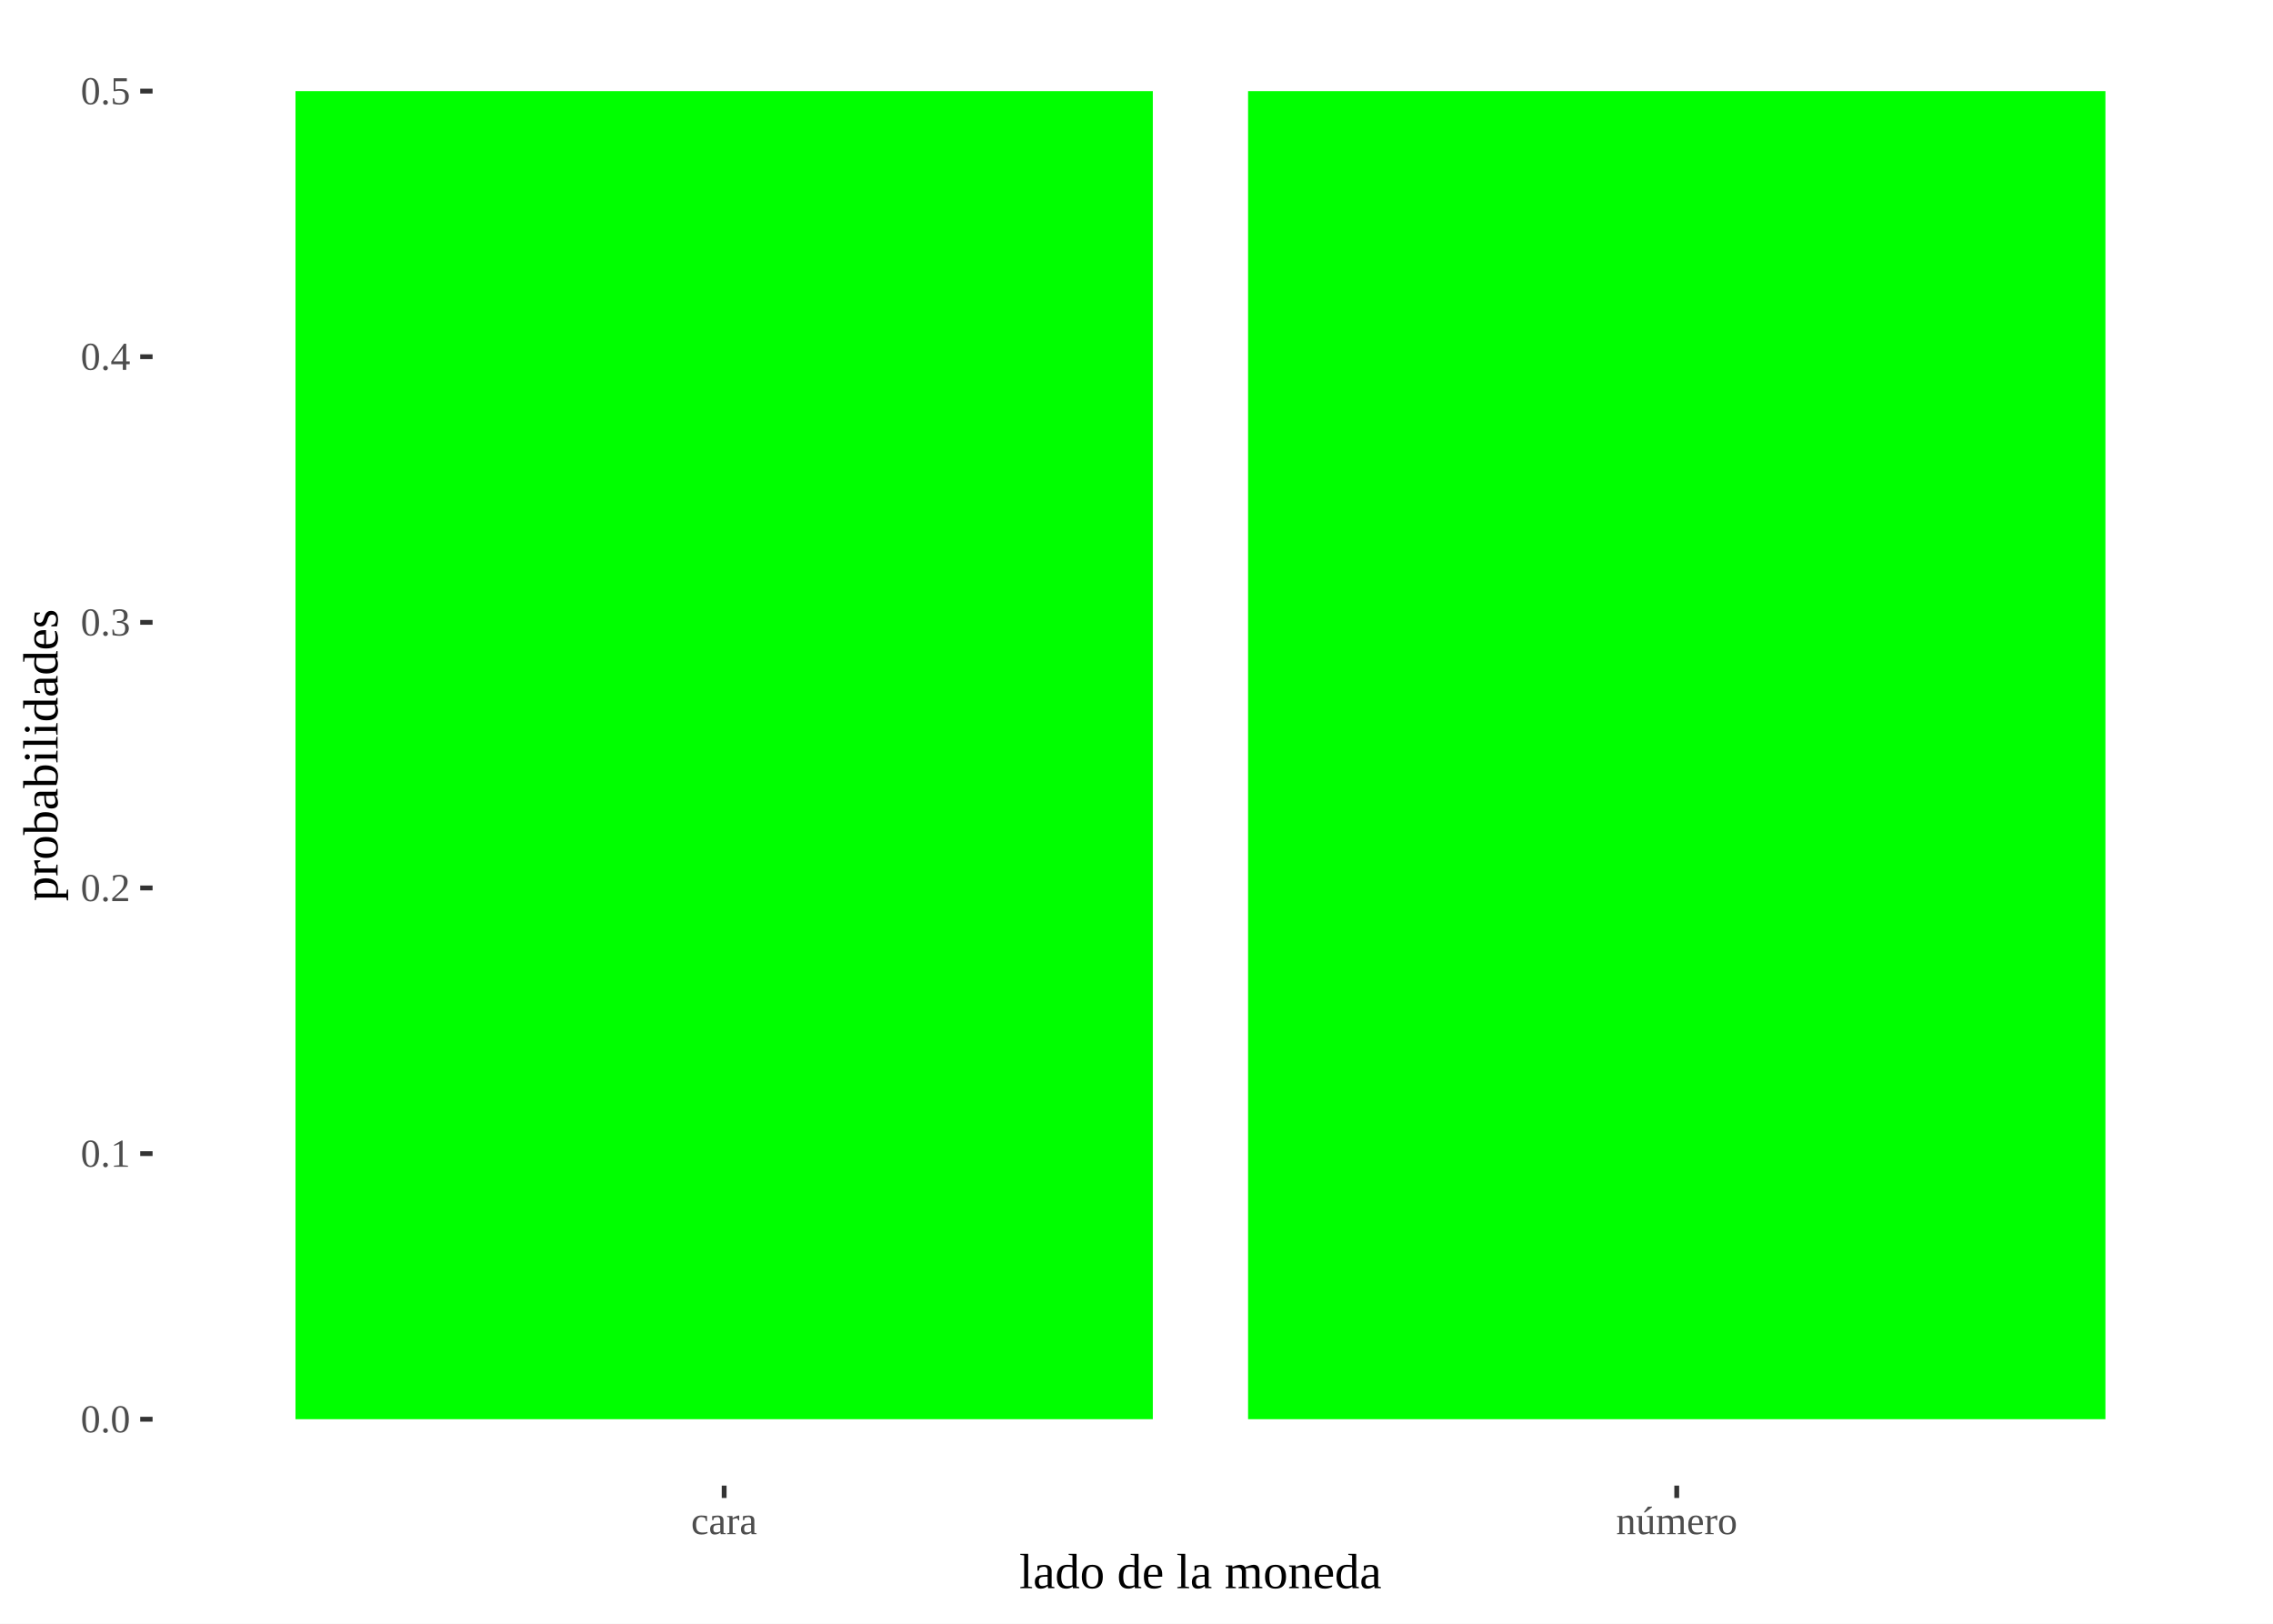
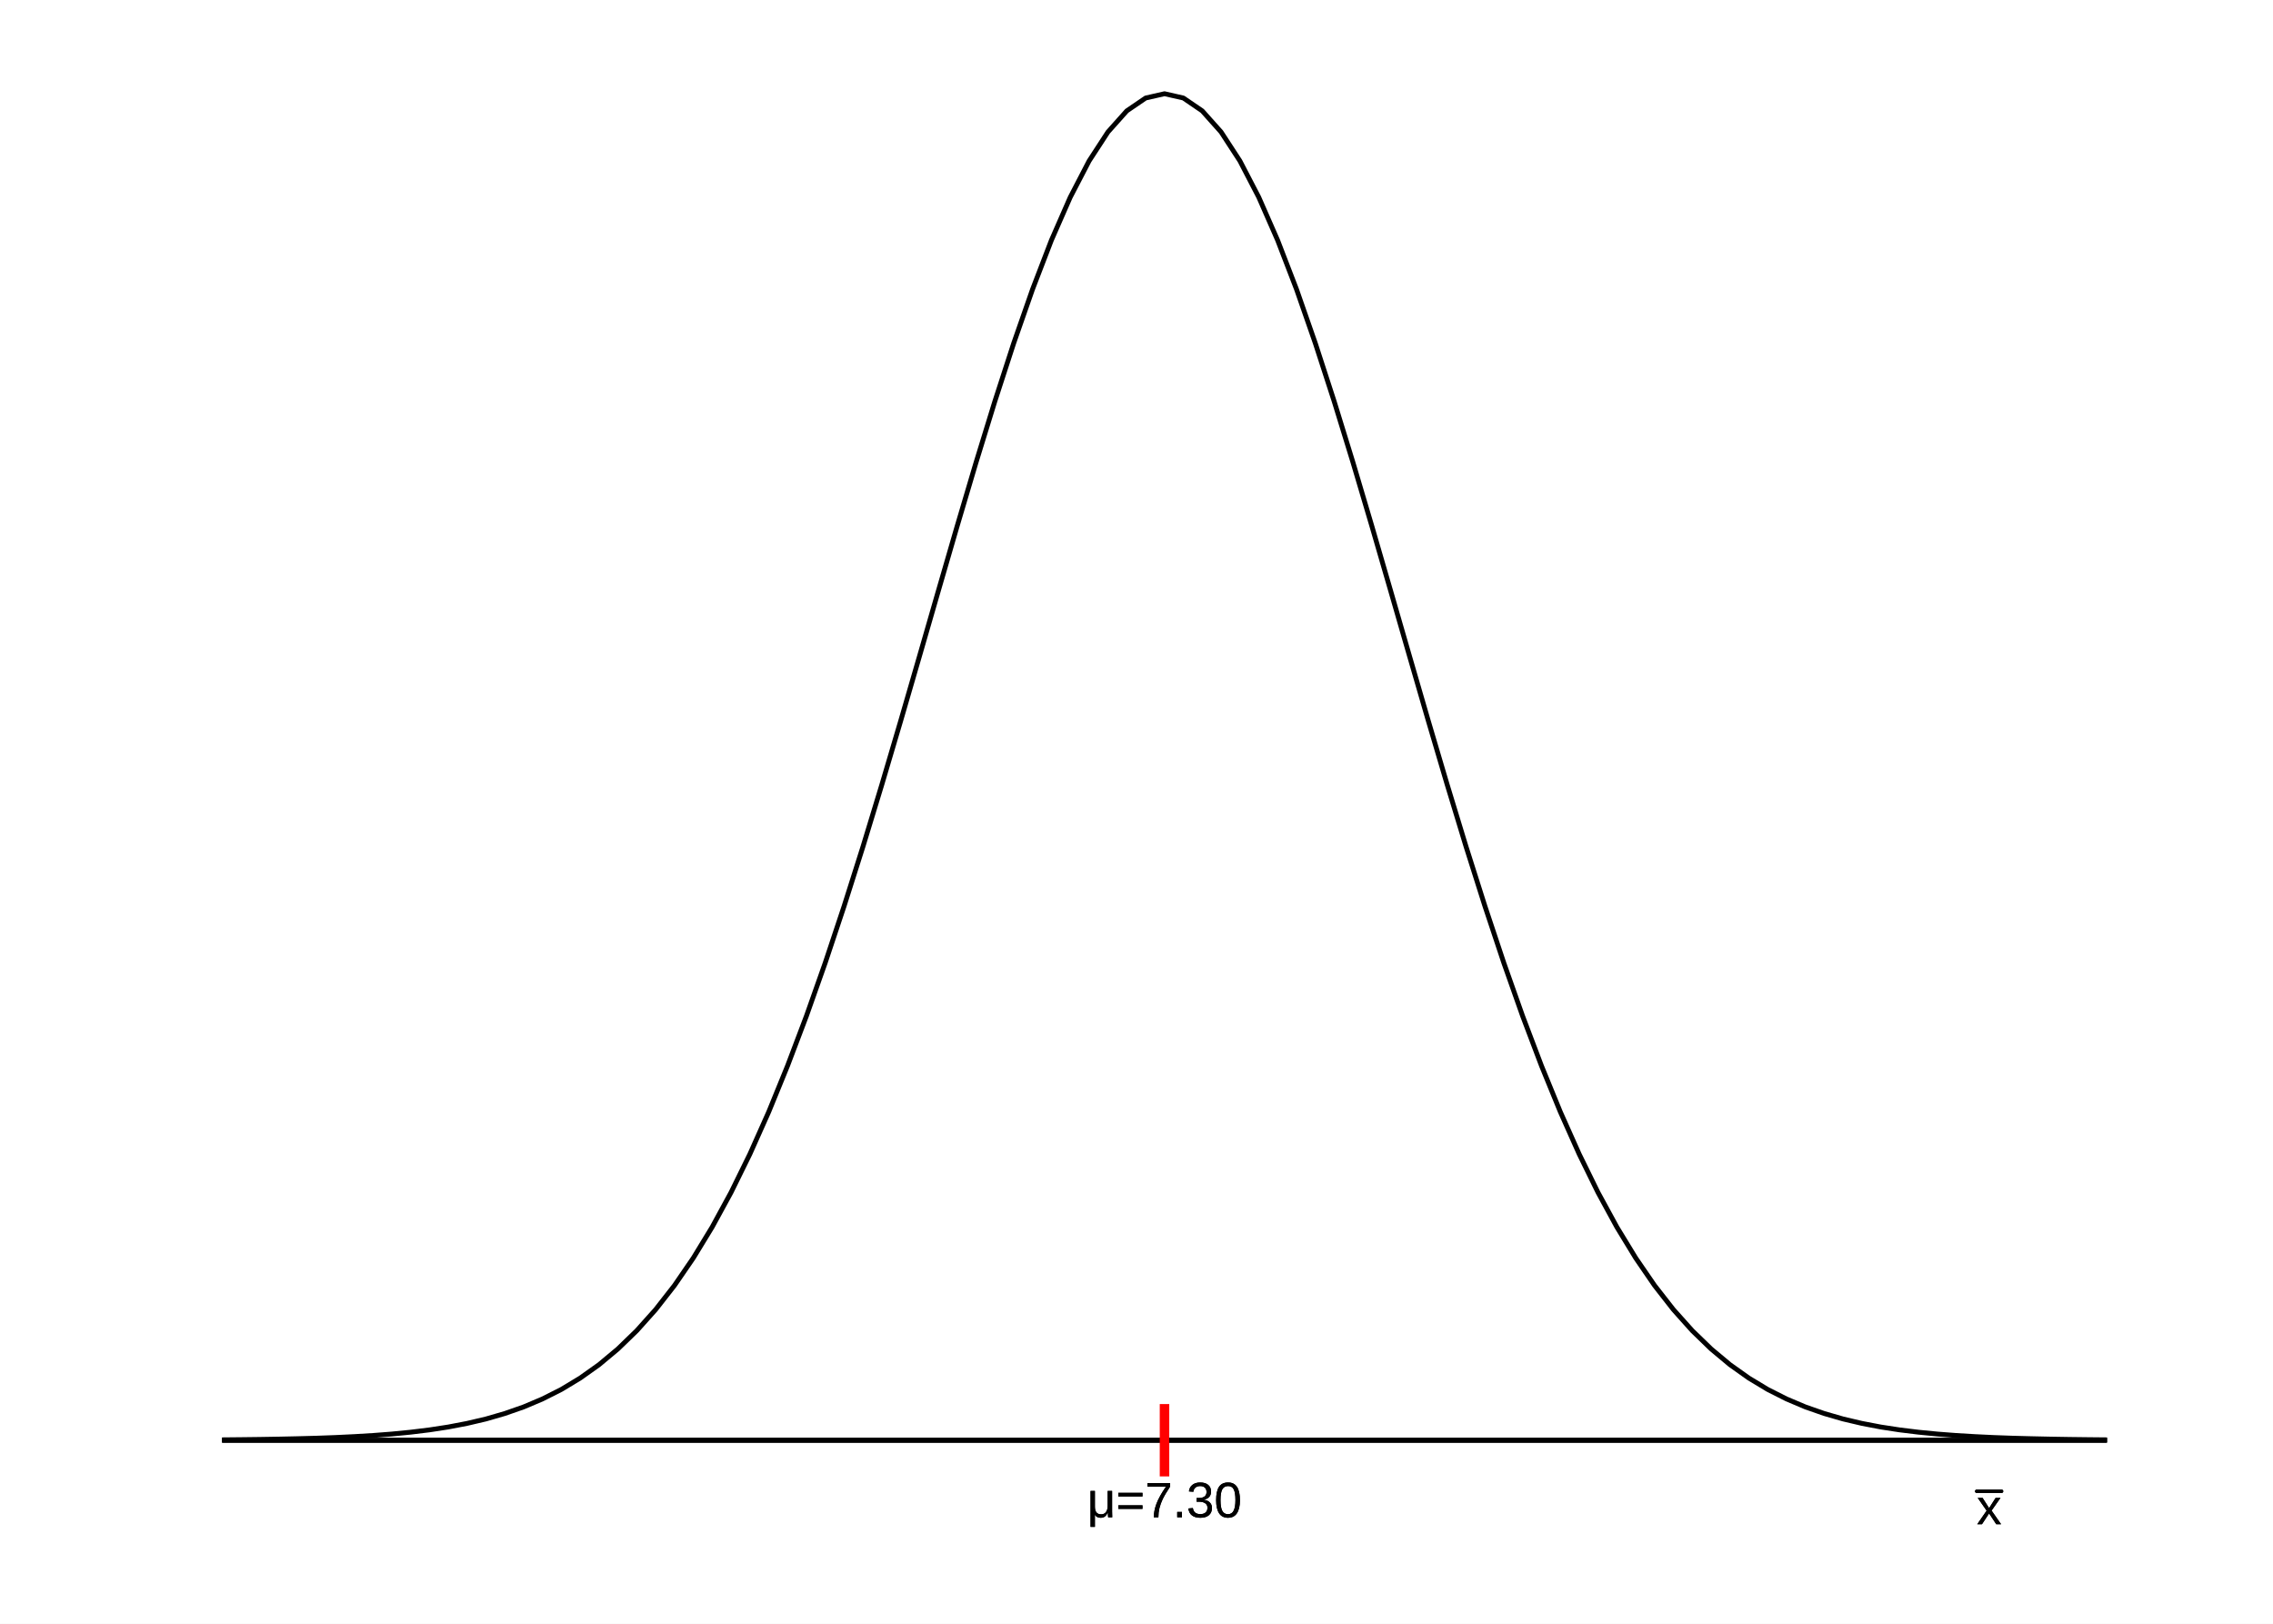
<svg xmlns="http://www.w3.org/2000/svg" viewBox="0 0 504.00 360.00">
  <defs>
    <style type="text/css">
    line, polyline, polygon, path, rect, circle {
      fill: none;
      stroke: #000000;
      stroke-linecap: round;
      stroke-linejoin: round;
      stroke-miterlimit: 10.00;
    }
  </style>
  </defs>
  <rect width="100%" height="100%" style="stroke: none; fill: #FFFFFF;" />
  <defs>
-     <clipPath id="cpMzMuODN8NDk4LjUyfDMyOS4zOHw1LjQ4">
-       <rect x="33.83" y="5.48" width="464.69" height="323.90" />
+     <clipPath id="cpMTcuOTB8NDk4LjUyfDM0Mi4xMHw1LjQ4">
+       <rect x="17.90" y="5.48" width="480.62" height="336.62" />
    </clipPath>
  </defs>
-   <rect x="65.52" y="20.20" width="190.10" height="294.45" style="stroke-width: 1.07; stroke: none; stroke-linecap: square; stroke-linejoin: miter; fill: #00FF00;" clip-path="url(#cpMzMuODN8NDk4LjUyfDMyOS4zOHw1LjQ4)" />
-   <rect x="276.74" y="20.20" width="190.10" height="294.45" style="stroke-width: 1.07; stroke: none; stroke-linecap: square; stroke-linejoin: miter; fill: #00FF00;" clip-path="url(#cpMzMuODN8NDk4LjUyfDMyOS4zOHw1LjQ4)" />
+   <polyline points="49.25,319.22 53.42,319.18 57.60,319.13 61.78,319.06 65.96,318.97 70.14,318.86 74.32,318.71 78.50,318.51 82.68,318.26 86.86,317.94 91.04,317.53 95.22,317.02 99.40,316.38 103.58,315.58 107.76,314.60 111.93,313.39 116.11,311.93 120.29,310.16 124.47,308.05 128.65,305.53 132.83,302.56 137.01,299.07 141.19,295.02 145.37,290.35 149.55,285.00 153.73,278.91 157.91,272.05 162.09,264.38 166.27,255.88 170.45,246.52 174.62,236.31 178.80,225.28 182.98,213.46 187.16,200.91 191.34,187.73 195.52,174.00 199.70,159.87 203.88,145.48 208.06,131.01 212.24,116.62 216.42,102.53 220.60,88.95 224.78,76.07 228.96,64.11 233.13,53.26 237.31,43.73 241.49,35.68 245.67,29.26 249.85,24.58 254.03,21.73 258.21,20.78 262.39,21.73 266.57,24.58 270.75,29.26 274.93,35.68 279.11,43.73 283.29,53.26 287.47,64.11 291.64,76.07 295.82,88.95 300.00,102.53 304.18,116.62 308.36,131.01 312.54,145.48 316.72,159.87 320.90,174.00 325.08,187.73 329.26,200.91 333.44,213.46 337.62,225.28 341.80,236.31 345.98,246.52 350.16,255.88 354.33,264.38 358.51,272.05 362.69,278.91 366.87,285.00 371.05,290.35 375.23,295.02 379.41,299.07 383.59,302.56 387.77,305.53 391.95,308.05 396.13,310.16 400.31,311.93 404.49,313.39 408.67,314.60 412.84,315.58 417.02,316.38 421.20,317.02 425.38,317.53 429.56,317.94 433.74,318.26 437.92,318.51 442.10,318.71 446.28,318.86 450.46,318.97 454.64,319.06 458.82,319.13 463.00,319.18 467.18,319.22 " style="stroke-width: 1.07; stroke-linecap: butt;" clip-path="url(#cpMTcuOTB8NDk4LjUyfDM0Mi4xMHw1LjQ4)" />
+   <line x1="49.25" y1="319.32" x2="467.18" y2="319.32" style="stroke-width: 1.07; stroke-linecap: butt;" clip-path="url(#cpMTcuOTB8NDk4LjUyfDM0Mi4xMHw1LjQ4)" />
+   <line x1="49.25" y1="319.32" x2="467.18" y2="319.32" style="stroke-width: 1.07; stroke-linecap: butt;" clip-path="url(#cpMTcuOTB8NDk4LjUyfDM0Mi4xMHw1LjQ4)" />
+   <g clip-path="url(#cpMTcuOTB8NDk4LjUyfDM0Mi4xMHw1LjQ4)">
+     <text x="241.06" y="336.40" style="font-size: 11.04px; font-family: Arial;" textLength="6.36px" lengthAdjust="spacingAndGlyphs">μ</text>
+   </g>
+   <g clip-path="url(#cpMTcuOTB8NDk4LjUyfDM0Mi4xMHw1LjQ4)">
+     <text x="247.42" y="336.40" style="font-size: 11.04px; font-family: Arial;" textLength="12.59px" lengthAdjust="spacingAndGlyphs">=7</text>
+   </g>
+   <g clip-path="url(#cpMTcuOTB8NDk4LjUyfDM0Mi4xMHw1LjQ4)">
+     <text x="260.01" y="336.40" style="font-size: 11.04px; font-family: Arial;" textLength="3.07px" lengthAdjust="spacingAndGlyphs">.</text>
+   </g>
+   <g clip-path="url(#cpMTcuOTB8NDk4LjUyfDM0Mi4xMHw1LjQ4)">
+     <text x="263.08" y="336.40" style="font-size: 11.04px; font-family: Arial;" textLength="12.28px" lengthAdjust="spacingAndGlyphs">30</text>
+   </g>
+   <g clip-path="url(#cpMTcuOTB8NDk4LjUyfDM0Mi4xMHw1LjQ4)">
+     <text x="241.06" y="336.40" style="font-size: 11.04px; font-family: Arial;" textLength="6.36px" lengthAdjust="spacingAndGlyphs">μ</text>
+   </g>
+   <g clip-path="url(#cpMTcuOTB8NDk4LjUyfDM0Mi4xMHw1LjQ4)">
+     <text x="247.42" y="336.40" style="font-size: 11.04px; font-family: Arial;" textLength="12.59px" lengthAdjust="spacingAndGlyphs">=7</text>
+   </g>
+   <g clip-path="url(#cpMTcuOTB8NDk4LjUyfDM0Mi4xMHw1LjQ4)">
+     <text x="260.01" y="336.40" style="font-size: 11.04px; font-family: Arial;" textLength="3.07px" lengthAdjust="spacingAndGlyphs">.</text>
+   </g>
+   <g clip-path="url(#cpMTcuOTB8NDk4LjUyfDM0Mi4xMHw1LjQ4)">
+     <text x="263.08" y="336.40" style="font-size: 11.04px; font-family: Arial;" textLength="12.28px" lengthAdjust="spacingAndGlyphs">30</text>
+   </g>
+   <g clip-path="url(#cpMTcuOTB8NDk4LjUyfDM0Mi4xMHw1LjQ4)">
+     <text x="438.30" y="337.93" style="font-size: 11.04px; font-family: Arial;" textLength="5.52px" lengthAdjust="spacingAndGlyphs">x</text>
+   </g>
+   <polyline points="438.30,330.63 443.82,330.63 " style="stroke-width: 0.75;" clip-path="url(#cpMTcuOTB8NDk4LjUyfDM0Mi4xMHw1LjQ4)" />
+   <g clip-path="url(#cpMTcuOTB8NDk4LjUyfDM0Mi4xMHw1LjQ4)">
+     <text x="438.30" y="337.93" style="font-size: 11.04px; font-family: Arial;" textLength="5.52px" lengthAdjust="spacingAndGlyphs">x</text>
+   </g>
+   <polyline points="438.30,330.63 443.82,330.63 " style="stroke-width: 0.75;" clip-path="url(#cpMTcuOTB8NDk4LjUyfDM0Mi4xMHw1LjQ4)" />
+   <rect x="257.69" y="311.83" width="1.04" height="14.97" style="stroke-width: 1.07; stroke: #FF0000; stroke-linecap: square; stroke-linejoin: miter; fill: #595959;" clip-path="url(#cpMTcuOTB8NDk4LjUyfDM0Mi4xMHw1LjQ4)" />
  <defs>
    <clipPath id="cpMC4wMHw1MDQuMDB8MzYwLjAwfDAuMDA=">
      <rect x="0.00" y="0.00" width="504.00" height="360.00" />
    </clipPath>
  </defs>
-   <g clip-path="url(#cpMC4wMHw1MDQuMDB8MzYwLjAwfDAuMDA=)">
-     <text x="17.90" y="317.57" style="font-size: 8.80px; fill: #4D4D4D; font-family: Times New Roman;" textLength="11.00px" lengthAdjust="spacingAndGlyphs">0.0</text>
-   </g>
-   <g clip-path="url(#cpMC4wMHw1MDQuMDB8MzYwLjAwfDAuMDA=)">
-     <text x="17.90" y="258.68" style="font-size: 8.80px; fill: #4D4D4D; font-family: Times New Roman;" textLength="11.00px" lengthAdjust="spacingAndGlyphs">0.1</text>
-   </g>
-   <g clip-path="url(#cpMC4wMHw1MDQuMDB8MzYwLjAwfDAuMDA=)">
-     <text x="17.90" y="199.79" style="font-size: 8.80px; fill: #4D4D4D; font-family: Times New Roman;" textLength="11.00px" lengthAdjust="spacingAndGlyphs">0.2</text>
-   </g>
-   <g clip-path="url(#cpMC4wMHw1MDQuMDB8MzYwLjAwfDAuMDA=)">
-     <text x="17.90" y="140.90" style="font-size: 8.80px; fill: #4D4D4D; font-family: Times New Roman;" textLength="11.00px" lengthAdjust="spacingAndGlyphs">0.3</text>
-   </g>
-   <g clip-path="url(#cpMC4wMHw1MDQuMDB8MzYwLjAwfDAuMDA=)">
-     <text x="17.90" y="82.01" style="font-size: 8.80px; fill: #4D4D4D; font-family: Times New Roman;" textLength="11.00px" lengthAdjust="spacingAndGlyphs">0.4</text>
-   </g>
-   <g clip-path="url(#cpMC4wMHw1MDQuMDB8MzYwLjAwfDAuMDA=)">
-     <text x="17.90" y="23.12" style="font-size: 8.80px; fill: #4D4D4D; font-family: Times New Roman;" textLength="11.00px" lengthAdjust="spacingAndGlyphs">0.5</text>
-   </g>
-   <polyline points="31.09,314.66 33.83,314.66 " style="stroke-width: 1.07; stroke: #333333; stroke-linecap: butt;" clip-path="url(#cpMC4wMHw1MDQuMDB8MzYwLjAwfDAuMDA=)" />
-   <polyline points="31.09,255.77 33.83,255.77 " style="stroke-width: 1.07; stroke: #333333; stroke-linecap: butt;" clip-path="url(#cpMC4wMHw1MDQuMDB8MzYwLjAwfDAuMDA=)" />
-   <polyline points="31.09,196.87 33.83,196.87 " style="stroke-width: 1.07; stroke: #333333; stroke-linecap: butt;" clip-path="url(#cpMC4wMHw1MDQuMDB8MzYwLjAwfDAuMDA=)" />
-   <polyline points="31.09,137.98 33.83,137.98 " style="stroke-width: 1.07; stroke: #333333; stroke-linecap: butt;" clip-path="url(#cpMC4wMHw1MDQuMDB8MzYwLjAwfDAuMDA=)" />
-   <polyline points="31.09,79.09 33.83,79.09 " style="stroke-width: 1.07; stroke: #333333; stroke-linecap: butt;" clip-path="url(#cpMC4wMHw1MDQuMDB8MzYwLjAwfDAuMDA=)" />
-   <polyline points="31.09,20.20 33.83,20.20 " style="stroke-width: 1.07; stroke: #333333; stroke-linecap: butt;" clip-path="url(#cpMC4wMHw1MDQuMDB8MzYwLjAwfDAuMDA=)" />
-   <polyline points="160.57,332.12 160.57,329.38 " style="stroke-width: 1.07; stroke: #333333; stroke-linecap: butt;" clip-path="url(#cpMC4wMHw1MDQuMDB8MzYwLjAwfDAuMDA=)" />
-   <polyline points="371.79,332.12 371.79,329.38 " style="stroke-width: 1.07; stroke: #333333; stroke-linecap: butt;" clip-path="url(#cpMC4wMHw1MDQuMDB8MzYwLjAwfDAuMDA=)" />
-   <g clip-path="url(#cpMC4wMHw1MDQuMDB8MzYwLjAwfDAuMDA=)">
-     <text x="153.24" y="340.14" style="font-size: 8.80px; fill: #4D4D4D; font-family: Times New Roman;" textLength="14.65px" lengthAdjust="spacingAndGlyphs">cara</text>
-   </g>
-   <g clip-path="url(#cpMC4wMHw1MDQuMDB8MzYwLjAwfDAuMDA=)">
-     <text x="358.35" y="340.14" style="font-size: 8.80px; fill: #4D4D4D; font-family: Times New Roman;" textLength="26.88px" lengthAdjust="spacingAndGlyphs">número</text>
-   </g>
-   <g clip-path="url(#cpMC4wMHw1MDQuMDB8MzYwLjAwfDAuMDA=)">
-     <text x="226.01" y="352.12" style="font-size: 11.00px; font-family: Times New Roman;" textLength="80.33px" lengthAdjust="spacingAndGlyphs">lado de la moneda</text>
-   </g>
-   <g clip-path="url(#cpMC4wMHw1MDQuMDB8MzYwLjAwfDAuMDA=)">
-     <text transform="translate(12.76,199.81) rotate(-90)" style="font-size: 11.00px; font-family: Times New Roman;" textLength="64.76px" lengthAdjust="spacingAndGlyphs">probabilidades</text>
-   </g>
</svg>
